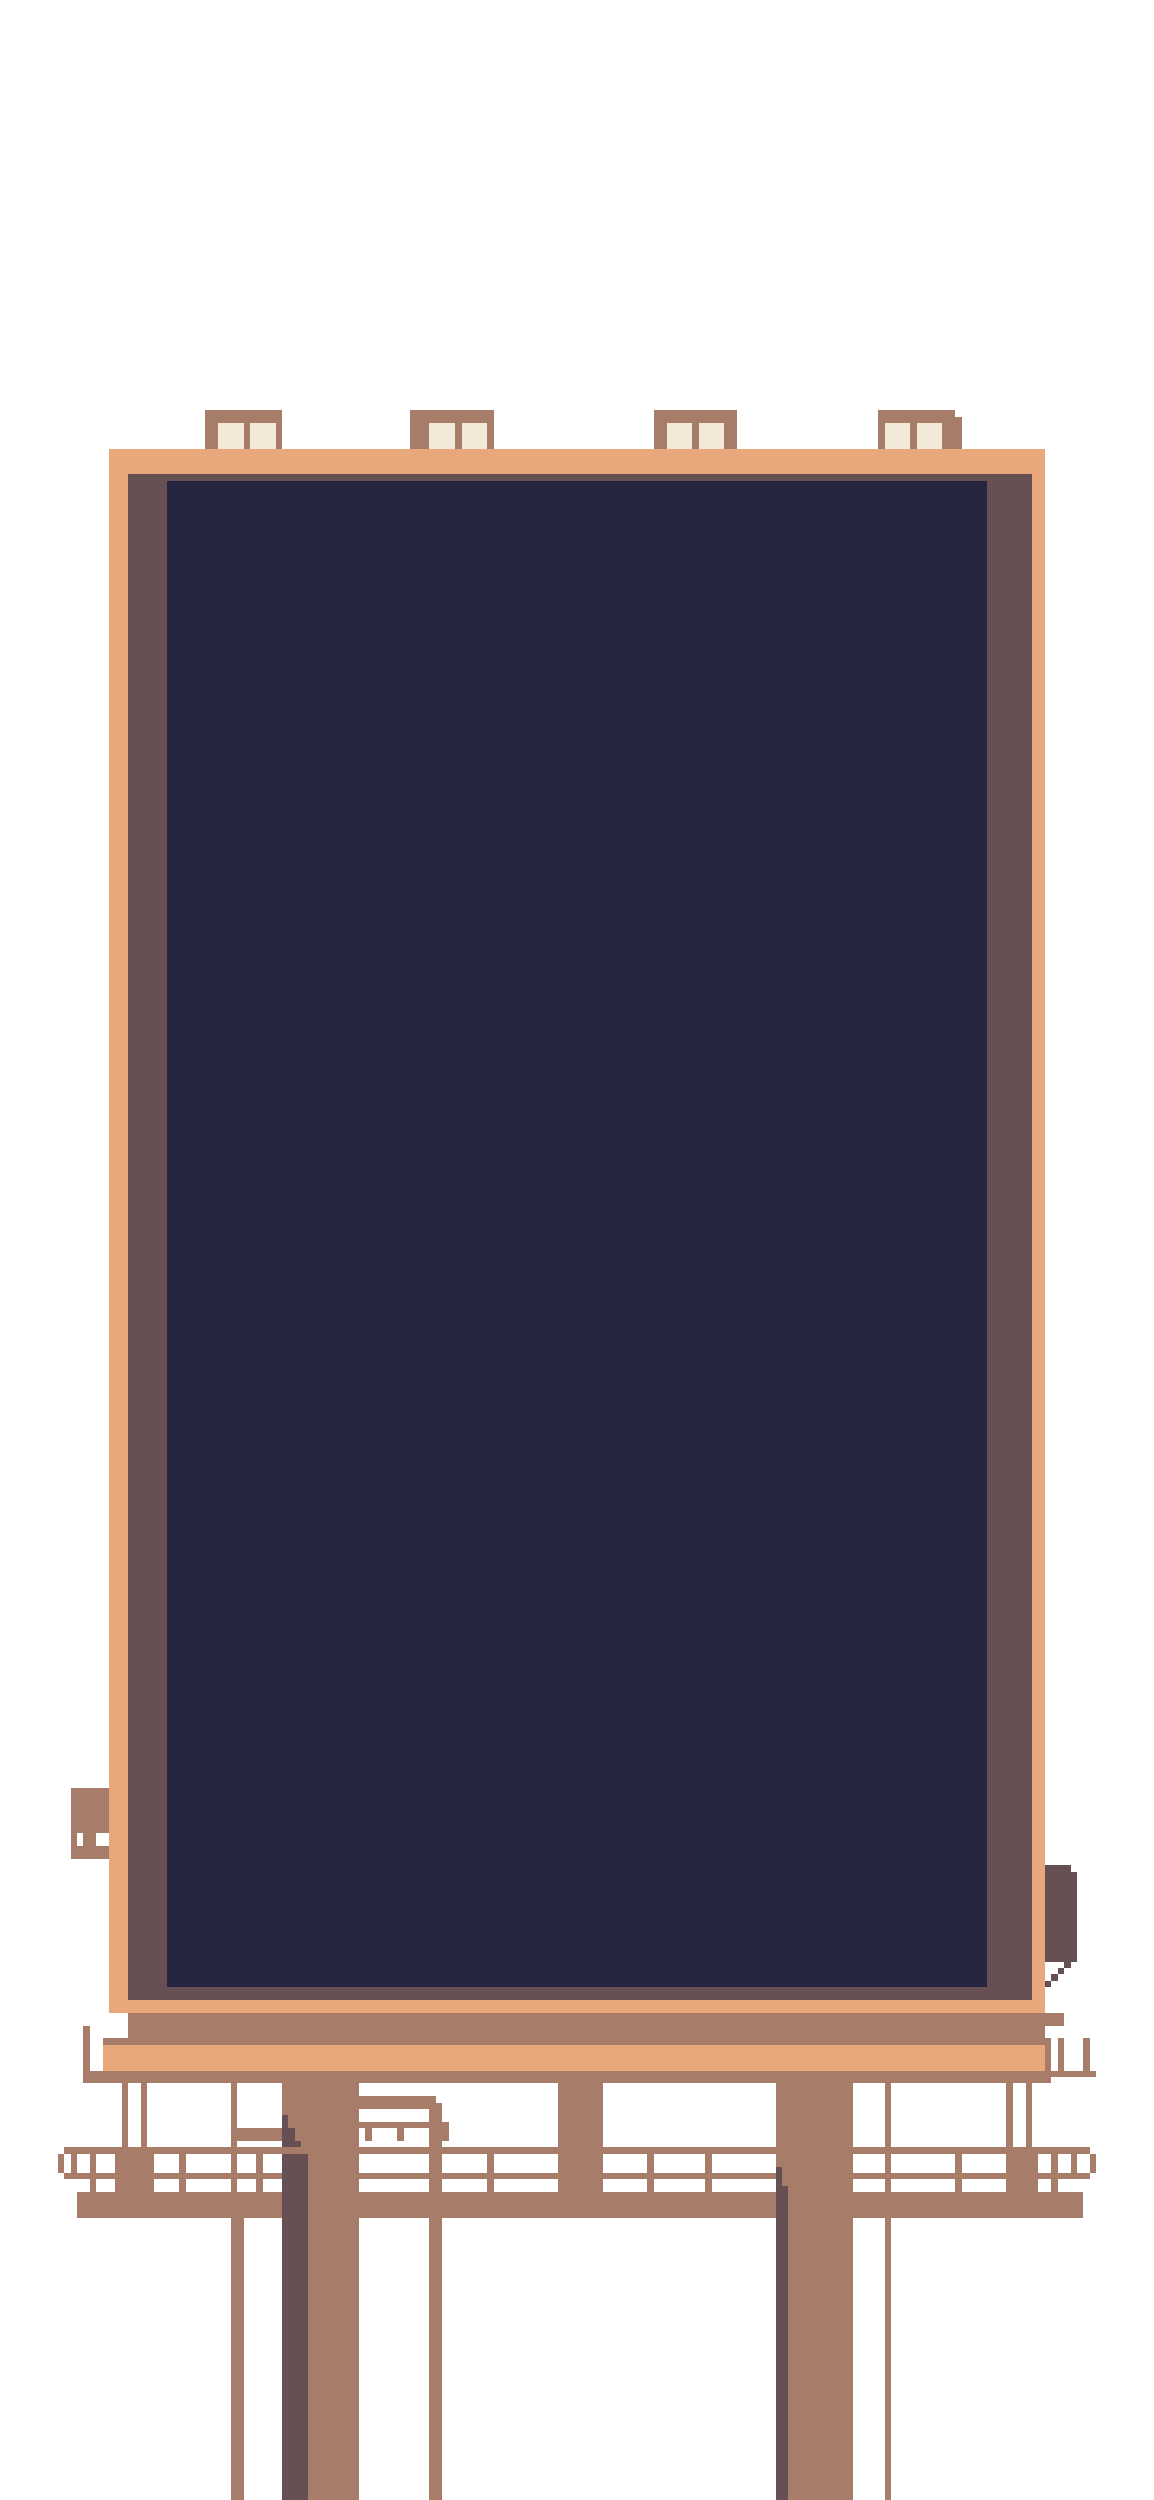
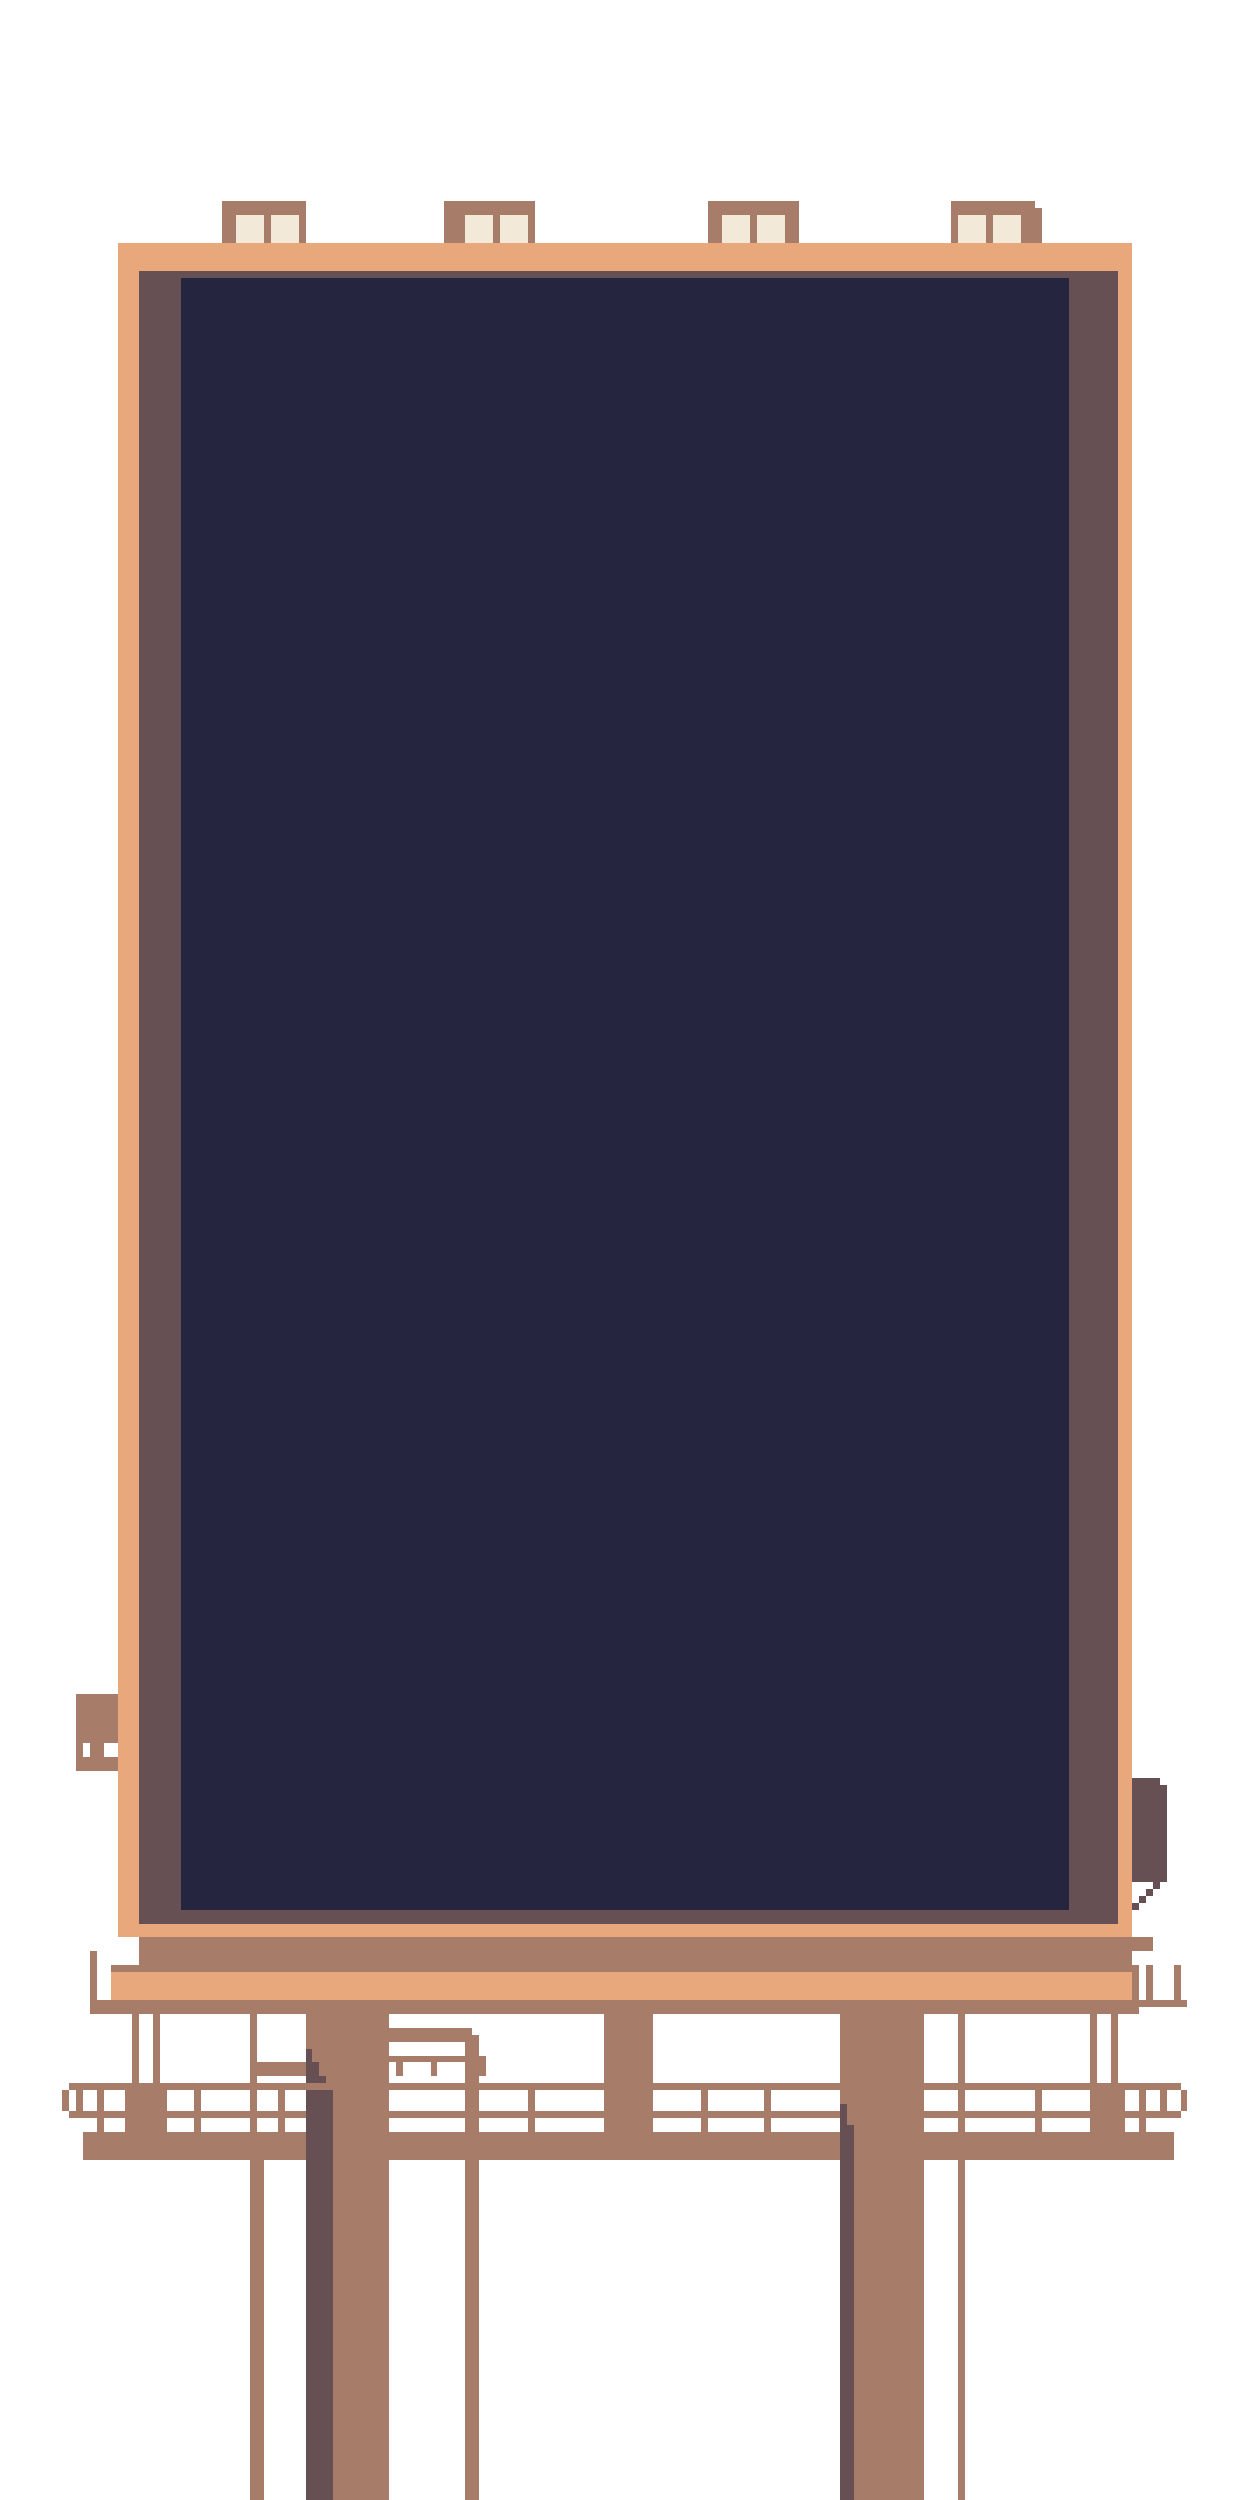
- <svg xmlns="http://www.w3.org/2000/svg" version="1.1" width="180" height="390" shape-rendering="crispEdges">
-   <rect x="32" y="64" width="12" height="2" fill="#A77C68" />
-   <rect x="64" y="64" width="13" height="2" fill="#A77C68" />
-   <rect x="102" y="64" width="13" height="2" fill="#A77C68" />
-   <rect x="137" y="64" width="12" height="2" fill="#A77C68" />
-   <rect x="149" y="65" width="1" height="5" fill="#A77C68" />
-   <rect x="32" y="66" width="2" height="4" fill="#A77C68" />
-   <rect x="34" y="66" width="4" height="4" fill="#F2E9D8" />
-   <rect x="38" y="66" width="1" height="4" fill="#A77C68" />
-   <rect x="39" y="66" width="4" height="4" fill="#F2E9D8" />
-   <rect x="43" y="66" width="1" height="4" fill="#A77C68" />
-   <rect x="64" y="66" width="3" height="4" fill="#A77C68" />
-   <rect x="67" y="66" width="4" height="4" fill="#F2E9D8" />
-   <rect x="71" y="66" width="1" height="4" fill="#A77C68" />
-   <rect x="72" y="66" width="4" height="4" fill="#F2E9D8" />
-   <rect x="76" y="66" width="1" height="4" fill="#A77C68" />
-   <rect x="102" y="66" width="2" height="4" fill="#A77C68" />
-   <rect x="104" y="66" width="4" height="4" fill="#F2E9D8" />
-   <rect x="108" y="66" width="1" height="4" fill="#A77C68" />
-   <rect x="109" y="66" width="4" height="4" fill="#F2E9D8" />
-   <rect x="113" y="66" width="2" height="4" fill="#A77C68" />
-   <rect x="137" y="66" width="1" height="4" fill="#A77C68" />
-   <rect x="138" y="66" width="4" height="4" fill="#F2E9D8" />
-   <rect x="142" y="66" width="1" height="4" fill="#A77C68" />
-   <rect x="143" y="66" width="4" height="4" fill="#F2E9D8" />
-   <rect x="147" y="66" width="2" height="4" fill="#A77C68" />
-   <rect x="17" y="70" width="146" height="4" fill="#E8A87C" />
-   <rect x="17" y="74" width="3" height="240" fill="#E8A87C" />
-   <rect x="20" y="74" width="141" height="1" fill="#665054" />
-   <rect x="161" y="74" width="2" height="240" fill="#E8A87C" />
-   <rect x="20" y="75" width="6" height="237" fill="#665054" />
-   <rect x="26" y="75" width="128" height="235" fill="#252540" />
-   <rect x="154" y="75" width="7" height="237" fill="#665054" />
-   <rect x="11" y="279" width="6" height="7" fill="#A77C68" />
-   <rect x="11" y="286" width="1" height="4" fill="#A77C68" />
-   <rect x="13" y="286" width="2" height="4" fill="#A77C68" />
-   <rect x="12" y="288" width="1" height="2" fill="#A77C68" />
-   <rect x="15" y="288" width="2" height="2" fill="#A77C68" />
-   <rect x="163" y="291" width="4" height="15" fill="#665054" />
-   <rect x="167" y="292" width="1" height="14" fill="#665054" />
-   <rect x="166" y="306" width="1" height="1" fill="#665054" />
-   <rect x="165" y="307" width="1" height="1" fill="#665054" />
-   <rect x="164" y="308" width="1" height="1" fill="#665054" />
-   <rect x="163" y="309" width="1" height="1" fill="#665054" />
-   <rect x="26" y="310" width="128" height="2" fill="#665054" />
-   <rect x="20" y="312" width="141" height="2" fill="#E8A87C" />
-   <rect x="20" y="314" width="146" height="2" fill="#A77C68" />
-   <rect x="13" y="316" width="1" height="9" fill="#A77C68" />
-   <rect x="20" y="316" width="143" height="3" fill="#A77C68" />
-   <rect x="16" y="318" width="4" height="1" fill="#A77C68" />
-   <rect x="163" y="318" width="1" height="7" fill="#A77C68" />
-   <rect x="165" y="318" width="1" height="6" fill="#A77C68" />
-   <rect x="169" y="318" width="1" height="6" fill="#A77C68" />
-   <rect x="16" y="319" width="147" height="4" fill="#E8A87C" />
-   <rect x="14" y="323" width="149" height="2" fill="#A77C68" />
-   <rect x="164" y="323" width="1" height="1" fill="#A77C68" />
-   <rect x="166" y="323" width="3" height="1" fill="#A77C68" />
-   <rect x="170" y="323" width="1" height="1" fill="#A77C68" />
-   <rect x="19" y="325" width="1" height="21" fill="#A77C68" />
-   <rect x="22" y="325" width="1" height="21" fill="#A77C68" />
-   <rect x="36" y="325" width="1" height="65" fill="#A77C68" />
-   <rect x="44" y="325" width="12" height="5" fill="#A77C68" />
-   <rect x="87" y="325" width="7" height="21" fill="#A77C68" />
-   <rect x="121" y="325" width="12" height="13" fill="#A77C68" />
-   <rect x="138" y="325" width="1" height="65" fill="#A77C68" />
-   <rect x="157" y="325" width="1" height="21" fill="#A77C68" />
-   <rect x="160" y="325" width="1" height="21" fill="#A77C68" />
-   <rect x="56" y="327" width="12" height="2" fill="#A77C68" />
-   <rect x="68" y="328" width="1" height="62" fill="#A77C68" />
-   <rect x="67" y="329" width="1" height="61" fill="#A77C68" />
-   <rect x="44" y="330" width="1" height="5" fill="#665054" />
-   <rect x="45" y="330" width="11" height="2" fill="#A77C68" />
-   <rect x="56" y="331" width="11" height="1" fill="#A77C68" />
-   <rect x="69" y="331" width="1" height="3" fill="#A77C68" />
-   <rect x="37" y="332" width="7" height="2" fill="#A77C68" />
-   <rect x="45" y="332" width="1" height="3" fill="#665054" />
-   <rect x="46" y="332" width="10" height="2" fill="#A77C68" />
-   <rect x="57" y="332" width="1" height="2" fill="#A77C68" />
-   <rect x="62" y="332" width="1" height="2" fill="#A77C68" />
-   <rect x="46" y="334" width="1" height="1" fill="#665054" />
-   <rect x="47" y="334" width="9" height="2" fill="#A77C68" />
-   <rect x="10" y="335" width="9" height="1" fill="#A77C68" />
-   <rect x="20" y="335" width="2" height="11" fill="#A77C68" />
-   <rect x="23" y="335" width="13" height="1" fill="#A77C68" />
-   <rect x="37" y="335" width="10" height="1" fill="#A77C68" />
-   <rect x="56" y="335" width="11" height="1" fill="#A77C68" />
-   <rect x="69" y="335" width="18" height="1" fill="#A77C68" />
-   <rect x="94" y="335" width="27" height="1" fill="#A77C68" />
-   <rect x="133" y="335" width="5" height="1" fill="#A77C68" />
-   <rect x="139" y="335" width="18" height="1" fill="#A77C68" />
-   <rect x="158" y="335" width="2" height="11" fill="#A77C68" />
-   <rect x="161" y="335" width="9" height="1" fill="#A77C68" />
-   <rect x="9" y="336" width="1" height="3" fill="#A77C68" />
-   <rect x="11" y="336" width="1" height="4" fill="#A77C68" />
-   <rect x="14" y="336" width="1" height="10" fill="#A77C68" />
-   <rect x="18" y="336" width="1" height="10" fill="#A77C68" />
-   <rect x="23" y="336" width="1" height="10" fill="#A77C68" />
-   <rect x="28" y="336" width="1" height="10" fill="#A77C68" />
-   <rect x="40" y="336" width="1" height="10" fill="#A77C68" />
-   <rect x="44" y="336" width="4" height="54" fill="#665054" />
-   <rect x="48" y="336" width="8" height="54" fill="#A77C68" />
-   <rect x="76" y="336" width="1" height="10" fill="#A77C68" />
-   <rect x="101" y="336" width="1" height="10" fill="#A77C68" />
-   <rect x="110" y="336" width="1" height="10" fill="#A77C68" />
-   <rect x="149" y="336" width="1" height="10" fill="#A77C68" />
-   <rect x="161" y="336" width="1" height="10" fill="#A77C68" />
-   <rect x="164" y="336" width="1" height="10" fill="#A77C68" />
-   <rect x="167" y="336" width="1" height="4" fill="#A77C68" />
-   <rect x="170" y="336" width="1" height="3" fill="#A77C68" />
-   <rect x="121" y="338" width="1" height="52" fill="#665054" />
-   <rect x="122" y="338" width="11" height="3" fill="#A77C68" />
-   <rect x="10" y="339" width="1" height="1" fill="#A77C68" />
-   <rect x="12" y="339" width="2" height="1" fill="#A77C68" />
-   <rect x="15" y="339" width="3" height="1" fill="#A77C68" />
-   <rect x="24" y="339" width="4" height="1" fill="#A77C68" />
-   <rect x="29" y="339" width="7" height="1" fill="#A77C68" />
-   <rect x="37" y="339" width="3" height="1" fill="#A77C68" />
-   <rect x="41" y="339" width="3" height="1" fill="#A77C68" />
-   <rect x="56" y="339" width="11" height="1" fill="#A77C68" />
-   <rect x="69" y="339" width="7" height="1" fill="#A77C68" />
-   <rect x="77" y="339" width="10" height="1" fill="#A77C68" />
-   <rect x="94" y="339" width="7" height="1" fill="#A77C68" />
-   <rect x="102" y="339" width="8" height="1" fill="#A77C68" />
-   <rect x="111" y="339" width="10" height="1" fill="#A77C68" />
-   <rect x="133" y="339" width="5" height="1" fill="#A77C68" />
-   <rect x="139" y="339" width="10" height="1" fill="#A77C68" />
-   <rect x="150" y="339" width="7" height="1" fill="#A77C68" />
-   <rect x="162" y="339" width="2" height="1" fill="#A77C68" />
-   <rect x="165" y="339" width="2" height="1" fill="#A77C68" />
-   <rect x="168" y="339" width="2" height="1" fill="#A77C68" />
-   <rect x="122" y="341" width="1" height="49" fill="#665054" />
-   <rect x="123" y="341" width="10" height="49" fill="#A77C68" />
-   <rect x="12" y="342" width="2" height="4" fill="#A77C68" />
-   <rect x="15" y="342" width="3" height="4" fill="#A77C68" />
-   <rect x="24" y="342" width="4" height="4" fill="#A77C68" />
-   <rect x="29" y="342" width="7" height="4" fill="#A77C68" />
-   <rect x="37" y="342" width="3" height="4" fill="#A77C68" />
-   <rect x="41" y="342" width="3" height="4" fill="#A77C68" />
-   <rect x="56" y="342" width="11" height="4" fill="#A77C68" />
-   <rect x="69" y="342" width="7" height="4" fill="#A77C68" />
-   <rect x="77" y="342" width="10" height="4" fill="#A77C68" />
-   <rect x="94" y="342" width="7" height="4" fill="#A77C68" />
-   <rect x="102" y="342" width="8" height="4" fill="#A77C68" />
-   <rect x="111" y="342" width="10" height="4" fill="#A77C68" />
-   <rect x="133" y="342" width="5" height="4" fill="#A77C68" />
-   <rect x="139" y="342" width="10" height="4" fill="#A77C68" />
-   <rect x="150" y="342" width="7" height="4" fill="#A77C68" />
-   <rect x="162" y="342" width="2" height="4" fill="#A77C68" />
-   <rect x="165" y="342" width="4" height="4" fill="#A77C68" />
-   <rect x="37" y="346" width="1" height="44" fill="#A77C68" />
+ <svg xmlns="http://www.w3.org/2000/svg" version="1.1" width="180" height="360" shape-rendering="crispEdges">
+   <rect x="32" y="29" width="12" height="2" fill="#A77C68" />
+   <rect x="64" y="29" width="13" height="2" fill="#A77C68" />
+   <rect x="102" y="29" width="13" height="2" fill="#A77C68" />
+   <rect x="137" y="29" width="12" height="2" fill="#A77C68" />
+   <rect x="149" y="30" width="1" height="5" fill="#A77C68" />
+   <rect x="32" y="31" width="2" height="4" fill="#A77C68" />
+   <rect x="34" y="31" width="4" height="4" fill="#F2E9D8" />
+   <rect x="38" y="31" width="1" height="4" fill="#A77C68" />
+   <rect x="39" y="31" width="4" height="4" fill="#F2E9D8" />
+   <rect x="43" y="31" width="1" height="4" fill="#A77C68" />
+   <rect x="64" y="31" width="3" height="4" fill="#A77C68" />
+   <rect x="67" y="31" width="4" height="4" fill="#F2E9D8" />
+   <rect x="71" y="31" width="1" height="4" fill="#A77C68" />
+   <rect x="72" y="31" width="4" height="4" fill="#F2E9D8" />
+   <rect x="76" y="31" width="1" height="4" fill="#A77C68" />
+   <rect x="102" y="31" width="2" height="4" fill="#A77C68" />
+   <rect x="104" y="31" width="4" height="4" fill="#F2E9D8" />
+   <rect x="108" y="31" width="1" height="4" fill="#A77C68" />
+   <rect x="109" y="31" width="4" height="4" fill="#F2E9D8" />
+   <rect x="113" y="31" width="2" height="4" fill="#A77C68" />
+   <rect x="137" y="31" width="1" height="4" fill="#A77C68" />
+   <rect x="138" y="31" width="4" height="4" fill="#F2E9D8" />
+   <rect x="142" y="31" width="1" height="4" fill="#A77C68" />
+   <rect x="143" y="31" width="4" height="4" fill="#F2E9D8" />
+   <rect x="147" y="31" width="2" height="4" fill="#A77C68" />
+   <rect x="17" y="35" width="146" height="4" fill="#E8A87C" />
+   <rect x="17" y="39" width="3" height="240" fill="#E8A87C" />
+   <rect x="20" y="39" width="141" height="1" fill="#665054" />
+   <rect x="161" y="39" width="2" height="240" fill="#E8A87C" />
+   <rect x="20" y="40" width="6" height="237" fill="#665054" />
+   <rect x="26" y="40" width="128" height="235" fill="#252540" />
+   <rect x="154" y="40" width="7" height="237" fill="#665054" />
+   <rect x="11" y="244" width="6" height="7" fill="#A77C68" />
+   <rect x="11" y="251" width="1" height="4" fill="#A77C68" />
+   <rect x="13" y="251" width="2" height="4" fill="#A77C68" />
+   <rect x="12" y="253" width="1" height="2" fill="#A77C68" />
+   <rect x="15" y="253" width="2" height="2" fill="#A77C68" />
+   <rect x="163" y="256" width="4" height="15" fill="#665054" />
+   <rect x="167" y="257" width="1" height="14" fill="#665054" />
+   <rect x="166" y="271" width="1" height="1" fill="#665054" />
+   <rect x="165" y="272" width="1" height="1" fill="#665054" />
+   <rect x="164" y="273" width="1" height="1" fill="#665054" />
+   <rect x="163" y="274" width="1" height="1" fill="#665054" />
+   <rect x="26" y="275" width="128" height="2" fill="#665054" />
+   <rect x="20" y="277" width="141" height="2" fill="#E8A87C" />
+   <rect x="20" y="279" width="146" height="2" fill="#A77C68" />
+   <rect x="13" y="281" width="1" height="9" fill="#A77C68" />
+   <rect x="20" y="281" width="143" height="3" fill="#A77C68" />
+   <rect x="16" y="283" width="4" height="1" fill="#A77C68" />
+   <rect x="163" y="283" width="1" height="7" fill="#A77C68" />
+   <rect x="165" y="283" width="1" height="6" fill="#A77C68" />
+   <rect x="169" y="283" width="1" height="6" fill="#A77C68" />
+   <rect x="16" y="284" width="147" height="4" fill="#E8A87C" />
+   <rect x="14" y="288" width="149" height="2" fill="#A77C68" />
+   <rect x="164" y="288" width="1" height="1" fill="#A77C68" />
+   <rect x="166" y="288" width="3" height="1" fill="#A77C68" />
+   <rect x="170" y="288" width="1" height="1" fill="#A77C68" />
+   <rect x="19" y="290" width="1" height="21" fill="#A77C68" />
+   <rect x="22" y="290" width="1" height="21" fill="#A77C68" />
+   <rect x="36" y="290" width="1" height="70" fill="#A77C68" />
+   <rect x="44" y="290" width="12" height="5" fill="#A77C68" />
+   <rect x="87" y="290" width="7" height="21" fill="#A77C68" />
+   <rect x="121" y="290" width="12" height="13" fill="#A77C68" />
+   <rect x="138" y="290" width="1" height="70" fill="#A77C68" />
+   <rect x="157" y="290" width="1" height="21" fill="#A77C68" />
+   <rect x="160" y="290" width="1" height="21" fill="#A77C68" />
+   <rect x="56" y="292" width="12" height="2" fill="#A77C68" />
+   <rect x="68" y="293" width="1" height="67" fill="#A77C68" />
+   <rect x="67" y="294" width="1" height="66" fill="#A77C68" />
+   <rect x="44" y="295" width="1" height="5" fill="#665054" />
+   <rect x="45" y="295" width="11" height="2" fill="#A77C68" />
+   <rect x="56" y="296" width="11" height="1" fill="#A77C68" />
+   <rect x="69" y="296" width="1" height="3" fill="#A77C68" />
+   <rect x="37" y="297" width="7" height="2" fill="#A77C68" />
+   <rect x="45" y="297" width="1" height="3" fill="#665054" />
+   <rect x="46" y="297" width="10" height="2" fill="#A77C68" />
+   <rect x="57" y="297" width="1" height="2" fill="#A77C68" />
+   <rect x="62" y="297" width="1" height="2" fill="#A77C68" />
+   <rect x="46" y="299" width="1" height="1" fill="#665054" />
+   <rect x="47" y="299" width="9" height="2" fill="#A77C68" />
+   <rect x="10" y="300" width="9" height="1" fill="#A77C68" />
+   <rect x="20" y="300" width="2" height="11" fill="#A77C68" />
+   <rect x="23" y="300" width="13" height="1" fill="#A77C68" />
+   <rect x="37" y="300" width="10" height="1" fill="#A77C68" />
+   <rect x="56" y="300" width="11" height="1" fill="#A77C68" />
+   <rect x="69" y="300" width="18" height="1" fill="#A77C68" />
+   <rect x="94" y="300" width="27" height="1" fill="#A77C68" />
+   <rect x="133" y="300" width="5" height="1" fill="#A77C68" />
+   <rect x="139" y="300" width="18" height="1" fill="#A77C68" />
+   <rect x="158" y="300" width="2" height="11" fill="#A77C68" />
+   <rect x="161" y="300" width="9" height="1" fill="#A77C68" />
+   <rect x="9" y="301" width="1" height="3" fill="#A77C68" />
+   <rect x="11" y="301" width="1" height="4" fill="#A77C68" />
+   <rect x="14" y="301" width="1" height="10" fill="#A77C68" />
+   <rect x="18" y="301" width="1" height="10" fill="#A77C68" />
+   <rect x="23" y="301" width="1" height="10" fill="#A77C68" />
+   <rect x="28" y="301" width="1" height="10" fill="#A77C68" />
+   <rect x="40" y="301" width="1" height="10" fill="#A77C68" />
+   <rect x="44" y="301" width="4" height="59" fill="#665054" />
+   <rect x="48" y="301" width="8" height="59" fill="#A77C68" />
+   <rect x="76" y="301" width="1" height="10" fill="#A77C68" />
+   <rect x="101" y="301" width="1" height="10" fill="#A77C68" />
+   <rect x="110" y="301" width="1" height="10" fill="#A77C68" />
+   <rect x="149" y="301" width="1" height="10" fill="#A77C68" />
+   <rect x="161" y="301" width="1" height="10" fill="#A77C68" />
+   <rect x="164" y="301" width="1" height="10" fill="#A77C68" />
+   <rect x="167" y="301" width="1" height="4" fill="#A77C68" />
+   <rect x="170" y="301" width="1" height="3" fill="#A77C68" />
+   <rect x="121" y="303" width="1" height="57" fill="#665054" />
+   <rect x="122" y="303" width="11" height="3" fill="#A77C68" />
+   <rect x="10" y="304" width="1" height="1" fill="#A77C68" />
+   <rect x="12" y="304" width="2" height="1" fill="#A77C68" />
+   <rect x="15" y="304" width="3" height="1" fill="#A77C68" />
+   <rect x="24" y="304" width="4" height="1" fill="#A77C68" />
+   <rect x="29" y="304" width="7" height="1" fill="#A77C68" />
+   <rect x="37" y="304" width="3" height="1" fill="#A77C68" />
+   <rect x="41" y="304" width="3" height="1" fill="#A77C68" />
+   <rect x="56" y="304" width="11" height="1" fill="#A77C68" />
+   <rect x="69" y="304" width="7" height="1" fill="#A77C68" />
+   <rect x="77" y="304" width="10" height="1" fill="#A77C68" />
+   <rect x="94" y="304" width="7" height="1" fill="#A77C68" />
+   <rect x="102" y="304" width="8" height="1" fill="#A77C68" />
+   <rect x="111" y="304" width="10" height="1" fill="#A77C68" />
+   <rect x="133" y="304" width="5" height="1" fill="#A77C68" />
+   <rect x="139" y="304" width="10" height="1" fill="#A77C68" />
+   <rect x="150" y="304" width="7" height="1" fill="#A77C68" />
+   <rect x="162" y="304" width="2" height="1" fill="#A77C68" />
+   <rect x="165" y="304" width="2" height="1" fill="#A77C68" />
+   <rect x="168" y="304" width="2" height="1" fill="#A77C68" />
+   <rect x="122" y="306" width="1" height="54" fill="#665054" />
+   <rect x="123" y="306" width="10" height="54" fill="#A77C68" />
+   <rect x="12" y="307" width="2" height="4" fill="#A77C68" />
+   <rect x="15" y="307" width="3" height="4" fill="#A77C68" />
+   <rect x="24" y="307" width="4" height="4" fill="#A77C68" />
+   <rect x="29" y="307" width="7" height="4" fill="#A77C68" />
+   <rect x="37" y="307" width="3" height="4" fill="#A77C68" />
+   <rect x="41" y="307" width="3" height="4" fill="#A77C68" />
+   <rect x="56" y="307" width="11" height="4" fill="#A77C68" />
+   <rect x="69" y="307" width="7" height="4" fill="#A77C68" />
+   <rect x="77" y="307" width="10" height="4" fill="#A77C68" />
+   <rect x="94" y="307" width="7" height="4" fill="#A77C68" />
+   <rect x="102" y="307" width="8" height="4" fill="#A77C68" />
+   <rect x="111" y="307" width="10" height="4" fill="#A77C68" />
+   <rect x="133" y="307" width="5" height="4" fill="#A77C68" />
+   <rect x="139" y="307" width="10" height="4" fill="#A77C68" />
+   <rect x="150" y="307" width="7" height="4" fill="#A77C68" />
+   <rect x="162" y="307" width="2" height="4" fill="#A77C68" />
+   <rect x="165" y="307" width="4" height="4" fill="#A77C68" />
+   <rect x="37" y="311" width="1" height="49" fill="#A77C68" />
</svg>
